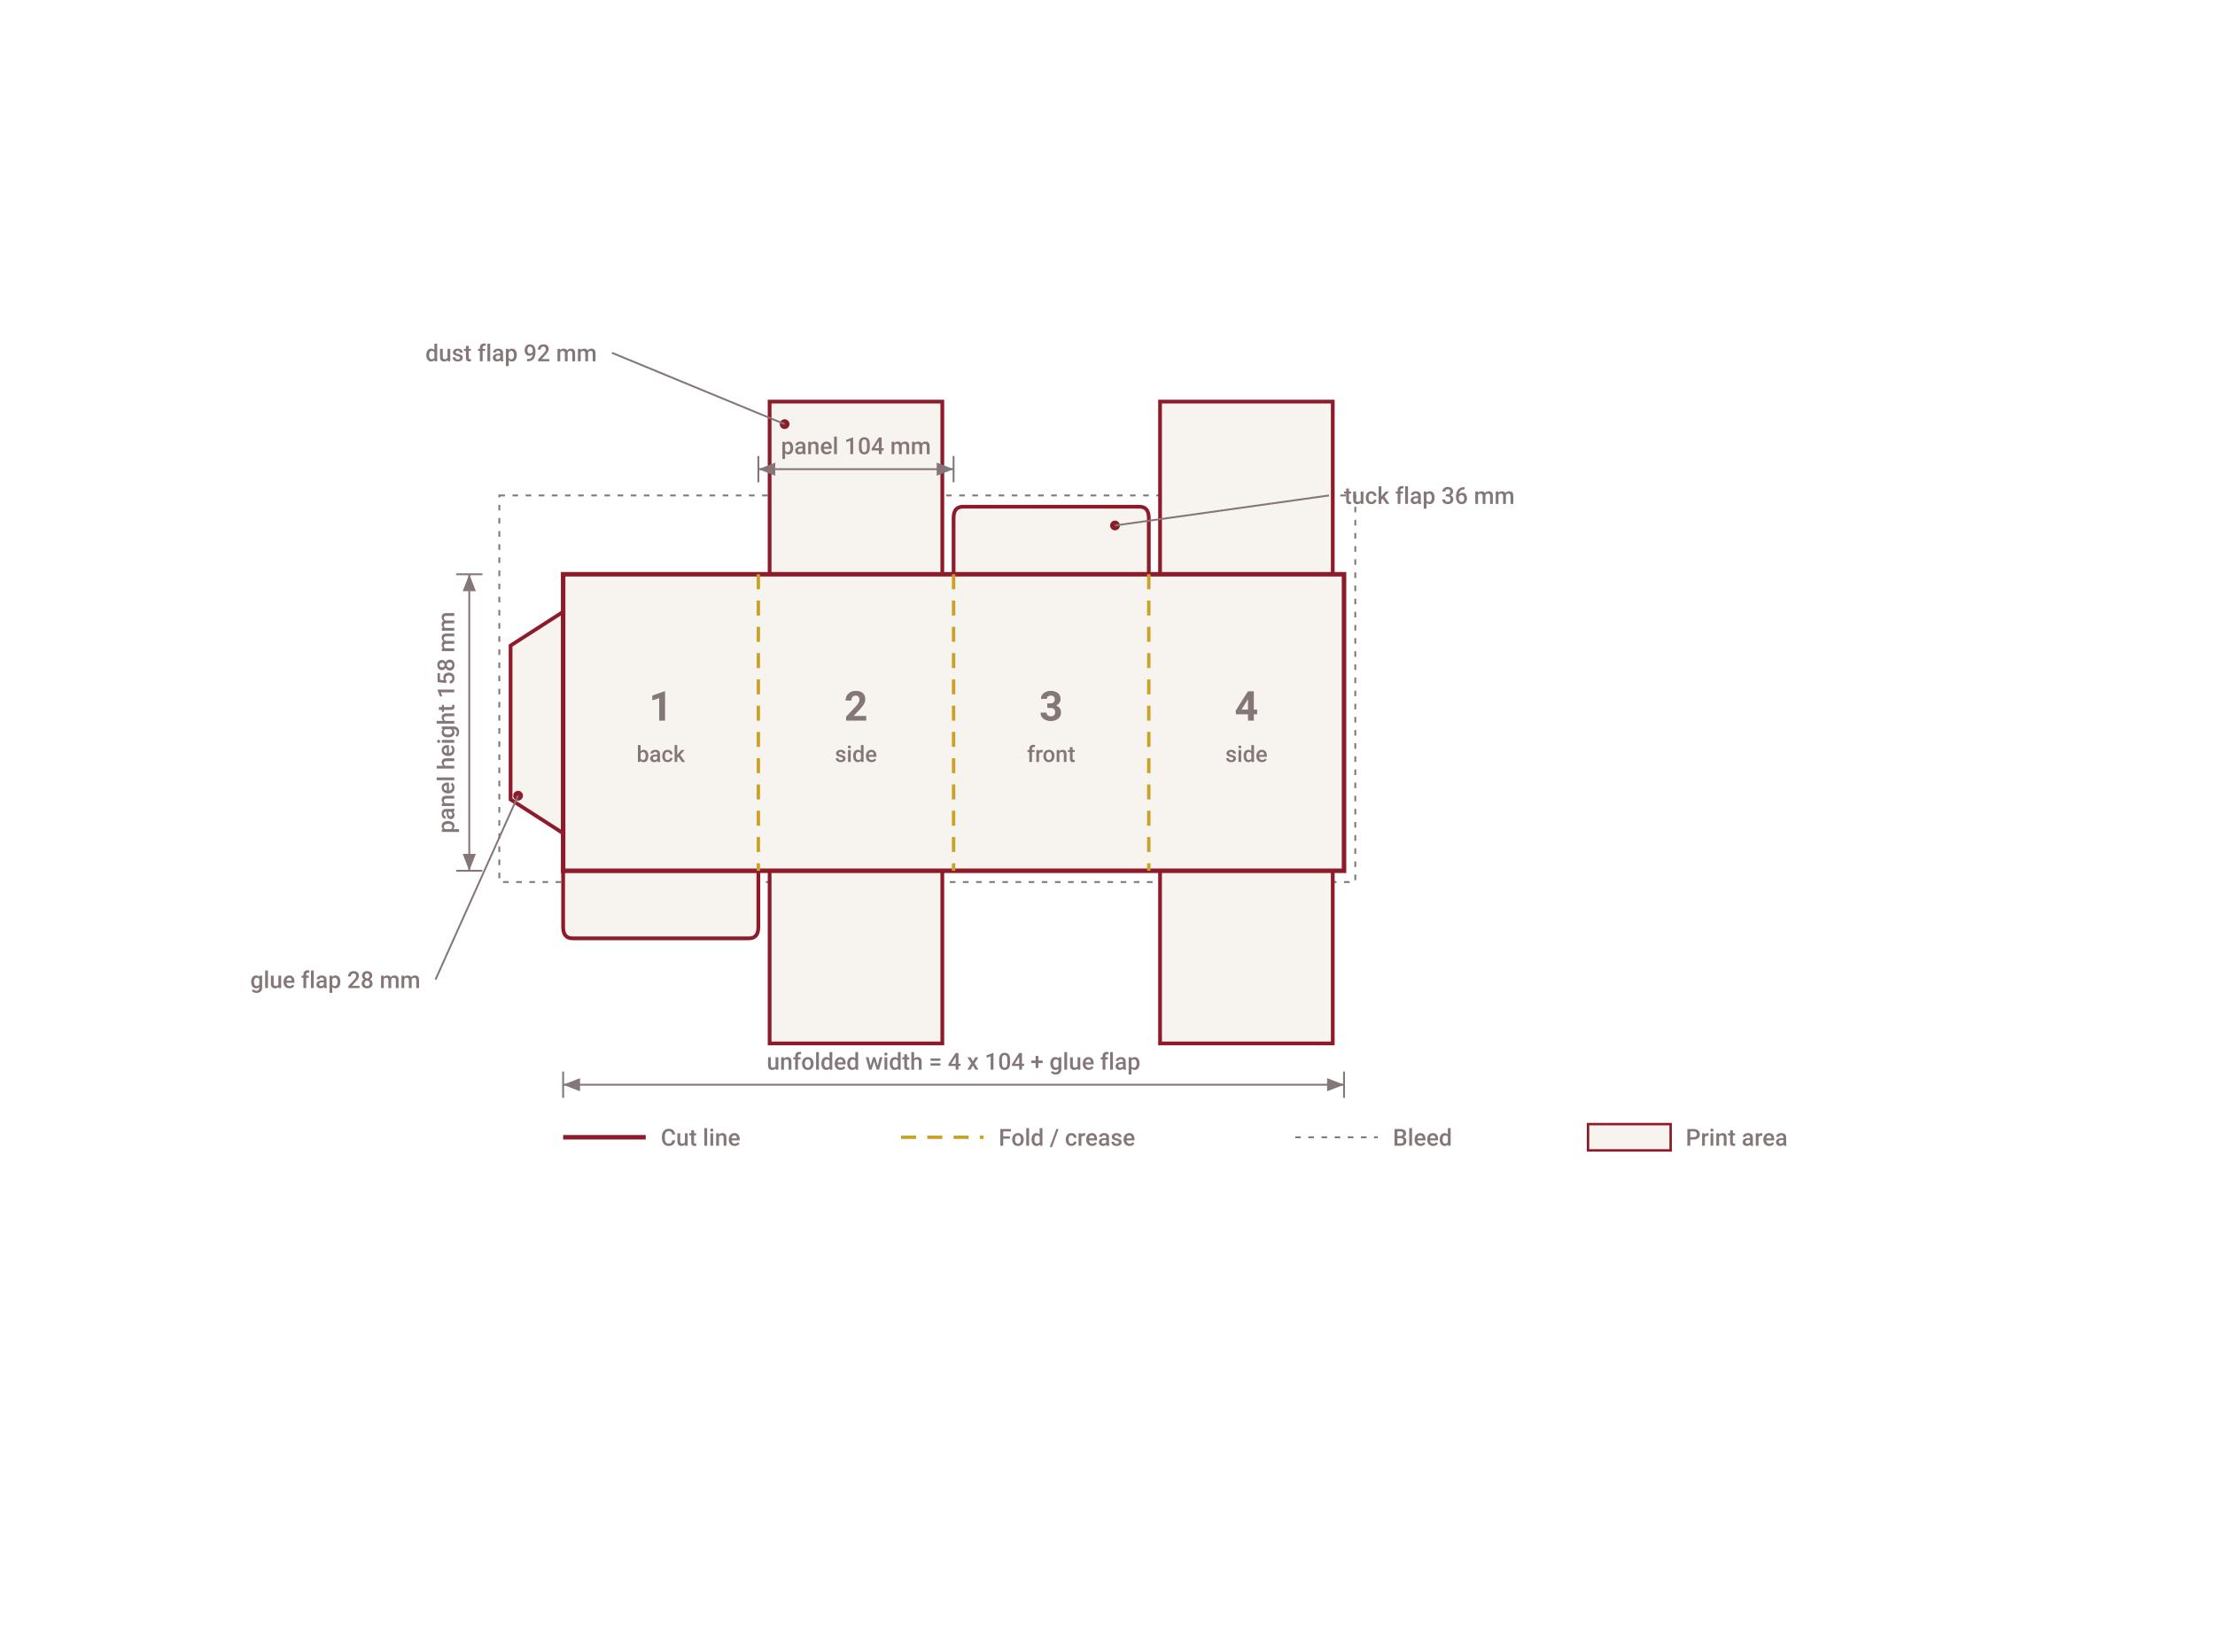
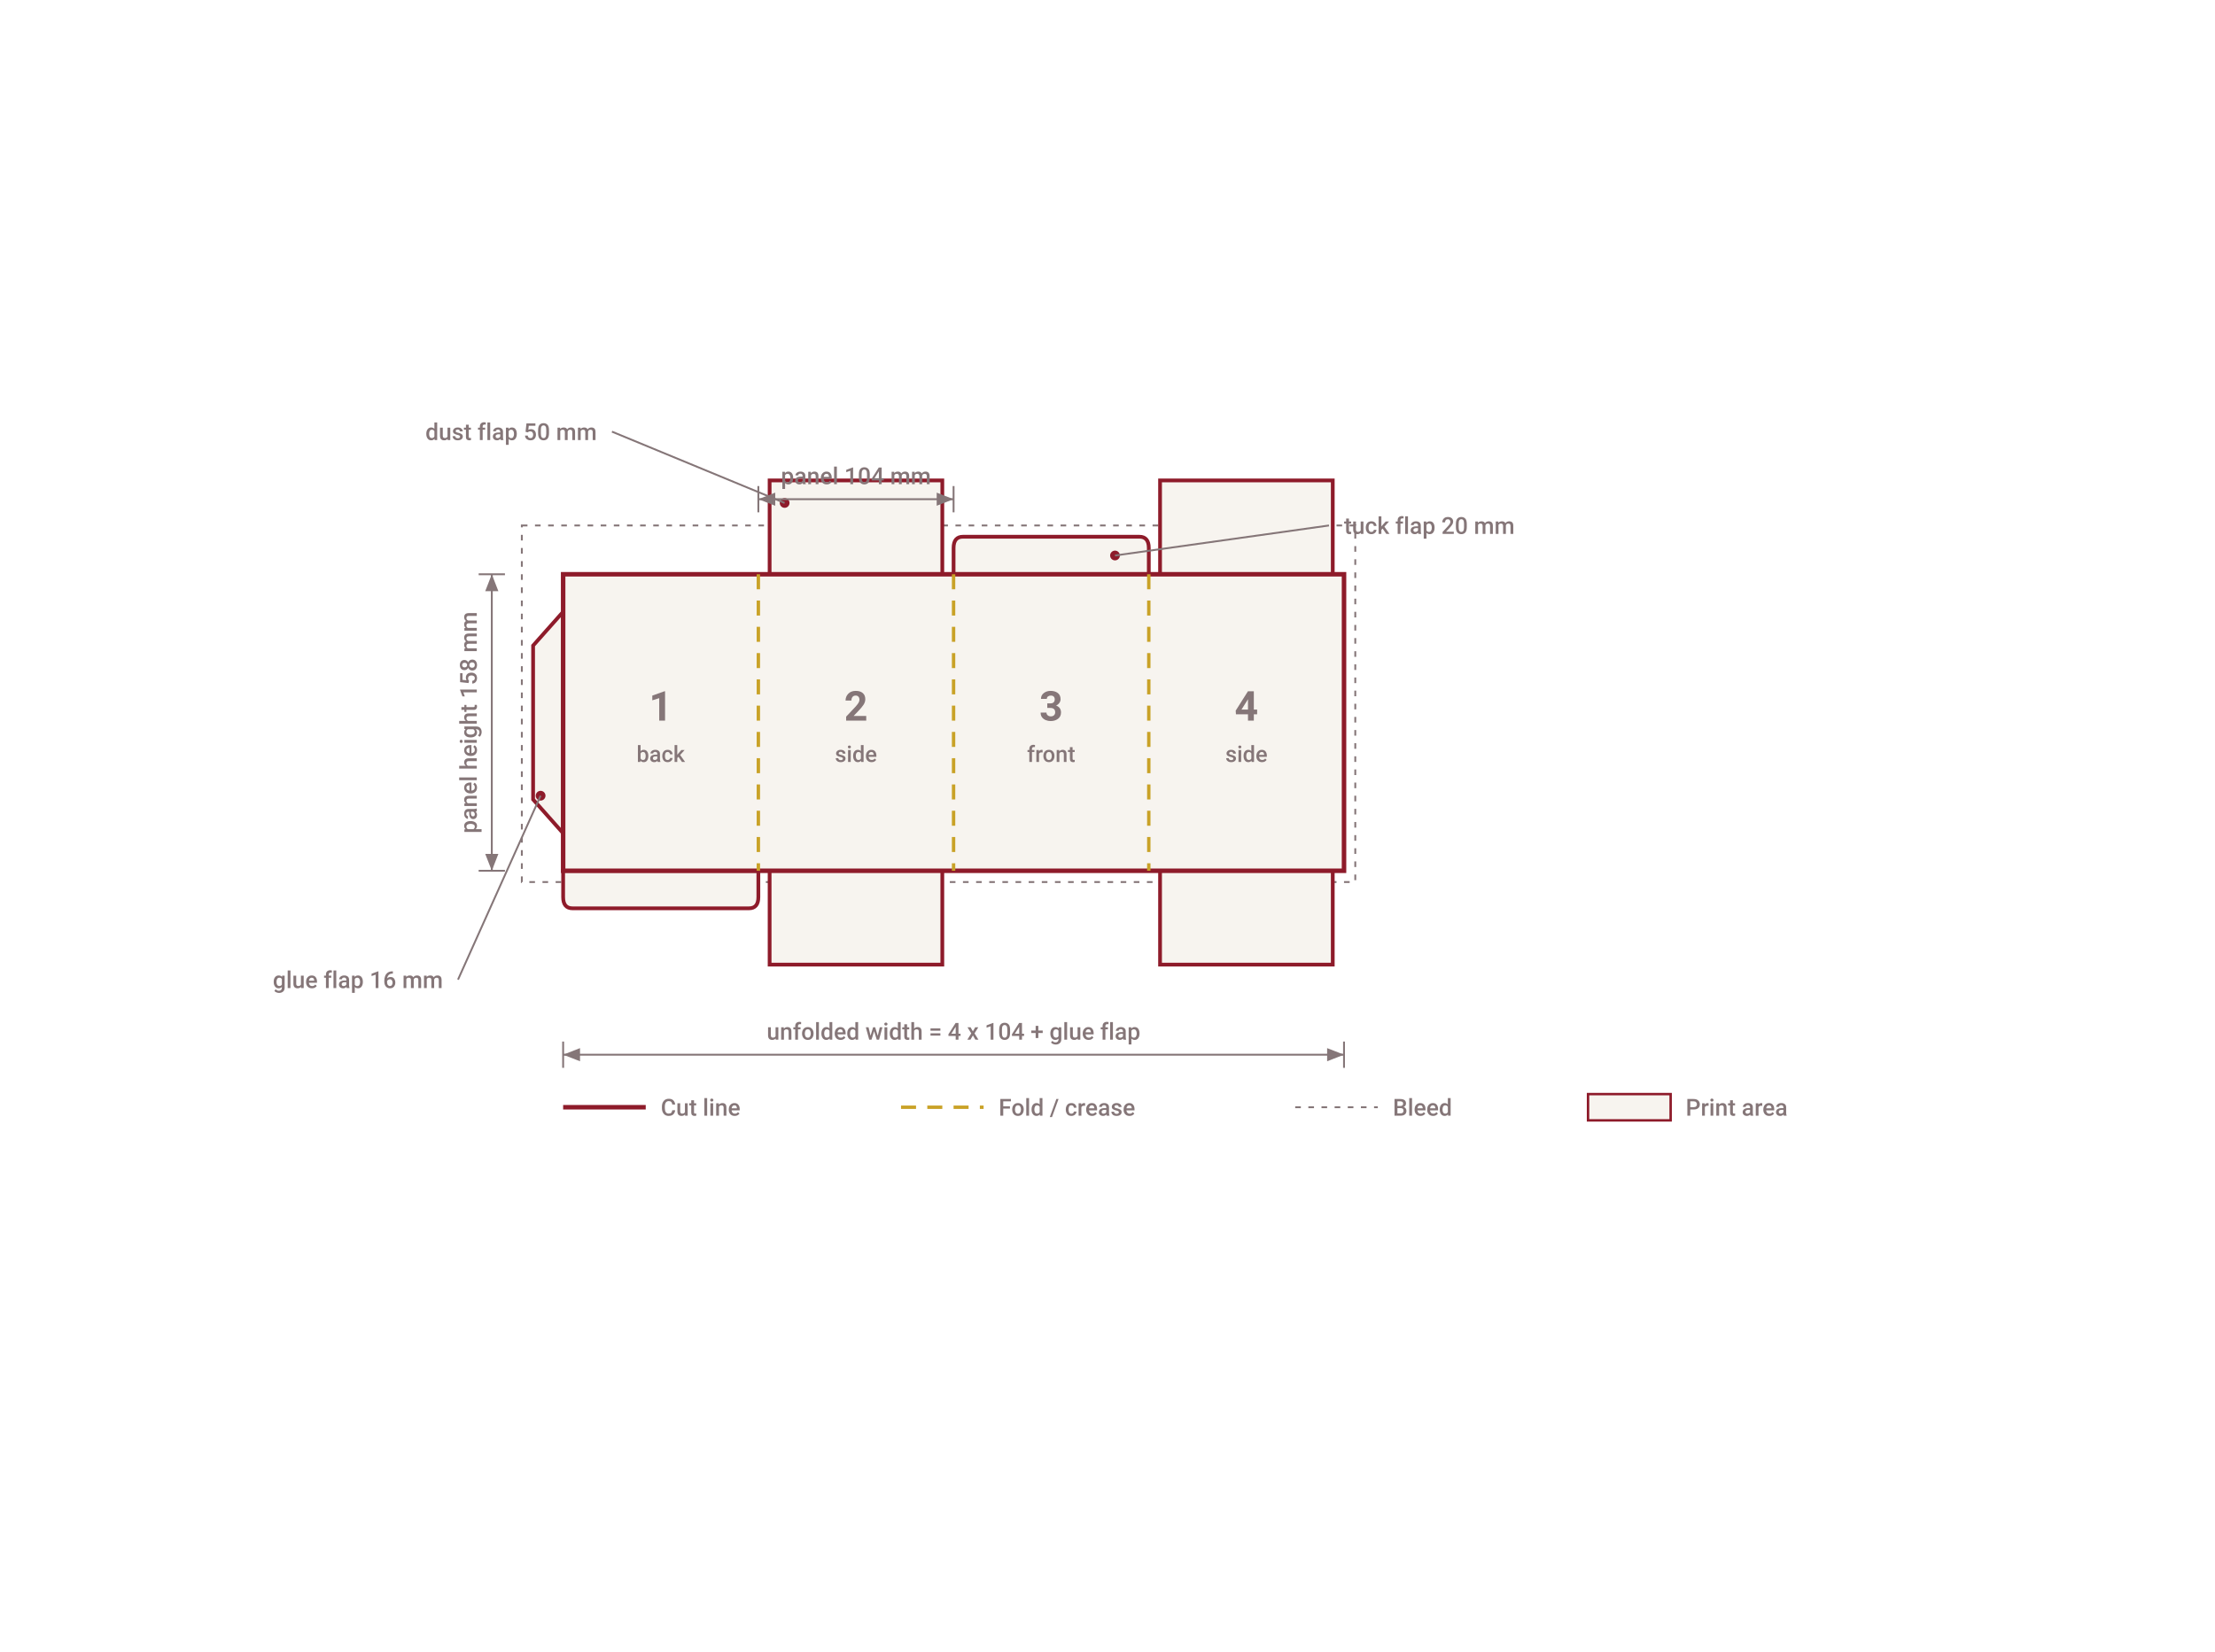
<svg xmlns="http://www.w3.org/2000/svg" viewBox="0 0 1180 880" width="1180" height="880" role="img" aria-labelledby="ttl dsc">
  <g transform="translate(300.0,306.0)">
    <g id="dl-bleed">
-       <rect x="-34.0" y="-42.0" width="456.0" height="206.0" fill="none" stroke="#857678" stroke-width="1" stroke-dasharray="3 4" />
+       <rect x="-22.0" y="-26.0" width="444.0" height="190.0" fill="none" stroke="#857678" stroke-width="1" stroke-dasharray="3 4" />
      <g id="dl-dust">
-         <path d="M 110.0 0.0 L 110.0 -92.0 L 202.0 -92.0 L 202.0 0.0" fill="#F7F4EF" stroke="#8E1B2A" stroke-width="2" />
-         <path d="M 110.0 158.0 L 110.0 250.0 L 202.0 250.0 L 202.0 158.0" fill="#F7F4EF" stroke="#8E1B2A" stroke-width="2" />
-         <path d="M 318.0 0.0 L 318.0 -92.0 L 410.0 -92.0 L 410.0 0.0" fill="#F7F4EF" stroke="#8E1B2A" stroke-width="2" />
-         <path d="M 318.0 158.0 L 318.0 250.0 L 410.0 250.0 L 410.0 158.0" fill="#F7F4EF" stroke="#8E1B2A" stroke-width="2" />
+         <path d="M 110.0 0.0 L 110.0 -50.0 L 202.0 -50.0 L 202.0 0.0" fill="#F7F4EF" stroke="#8E1B2A" stroke-width="2" />
+         <path d="M 110.0 158.0 L 110.0 208.0 L 202.0 208.0 L 202.0 158.0" fill="#F7F4EF" stroke="#8E1B2A" stroke-width="2" />
+         <path d="M 318.0 0.0 L 318.0 -50.0 L 410.0 -50.0 L 410.0 0.0" fill="#F7F4EF" stroke="#8E1B2A" stroke-width="2" />
+         <path d="M 318.0 158.0 L 318.0 208.0 L 410.0 208.0 L 410.0 158.0" fill="#F7F4EF" stroke="#8E1B2A" stroke-width="2" />
        <g id="dl-tuck">
-           <path id="tuckflap" d="M 208.0 0.0 L 208.0 -30.0 Q 208.0 -36.0 213.0 -36.0 L 307.0 -36.0 Q 312.0 -36.0 312.0 -30.0 L 312.0 0.0 Z" fill="#F7F4EF" stroke="#8E1B2A" stroke-width="2" />
+           <path id="tuckflap" d="M 208.0 0.0 L 208.0 -14.0 Q 208.0 -20.0 213.0 -20.0 L 307.0 -20.0 Q 312.0 -20.0 312.0 -14.0 L 312.0 0.0 Z" fill="#F7F4EF" stroke="#8E1B2A" stroke-width="2" />
          <g id="dl-tuck2">
-             <path d="M 0.0 158.0 L 0.0 188.0 Q 0.0 194.0 5.0 194.0 L 99.0 194.0 Q 104.0 194.0 104.0 188.0 L 104.0 158.0 Z" fill="#F7F4EF" stroke="#8E1B2A" stroke-width="2" />
+             <path d="M 0.0 158.0 L 0.0 172.0 Q 0.0 178.0 5.0 178.0 L 99.0 178.0 Q 104.0 178.0 104.0 172.0 L 104.0 158.0 Z" fill="#F7F4EF" stroke="#8E1B2A" stroke-width="2" />
            <g id="dl-glue">
-               <polygon points="0.0,20.0 -28.0,38.0 -28.0,120.0 0.0,138.0" fill="#F7F4EF" stroke="#8E1B2A" stroke-width="2" />
+               <polygon points="0.0,20.0 -16.0,38.0 -16.0,120.0 0.0,138.0" fill="#F7F4EF" stroke="#8E1B2A" stroke-width="2" />
              <g id="dl-panels">
                <rect x="0.0" y="0.0" width="416.0" height="158.0" fill="#F7F4EF" stroke="#8E1B2A" stroke-width="2.4" />
                <g id="dl-creases">
                  <line x1="104.0" y1="0.0" x2="104.0" y2="158.0" stroke="#C9A227" stroke-width="1.8" stroke-dasharray="8 6" />
                  <line x1="208.0" y1="0.0" x2="208.0" y2="158.0" stroke="#C9A227" stroke-width="1.8" stroke-dasharray="8 6" />
                  <line x1="312.0" y1="0.0" x2="312.0" y2="158.0" stroke="#C9A227" stroke-width="1.8" stroke-dasharray="8 6" />
                  <g id="dl-labels">
                    <text x="52.0" y="78.0" font-family="system-ui,-apple-system,'Segoe UI',Roboto,Arial,sans-serif" font-size="22" font-weight="600" fill="#857678" text-anchor="middle">1</text>
                    <text x="52.0" y="100.0" font-family="system-ui,-apple-system,'Segoe UI',Roboto,Arial,sans-serif" font-size="12" font-weight="500" fill="#857678" text-anchor="middle">back</text>
                    <text x="156.0" y="78.0" font-family="system-ui,-apple-system,'Segoe UI',Roboto,Arial,sans-serif" font-size="22" font-weight="600" fill="#857678" text-anchor="middle">2</text>
                    <text x="156.0" y="100.0" font-family="system-ui,-apple-system,'Segoe UI',Roboto,Arial,sans-serif" font-size="12" font-weight="500" fill="#857678" text-anchor="middle">side</text>
                    <text x="260.0" y="78.0" font-family="system-ui,-apple-system,'Segoe UI',Roboto,Arial,sans-serif" font-size="22" font-weight="600" fill="#857678" text-anchor="middle">3</text>
                    <text x="260.0" y="100.0" font-family="system-ui,-apple-system,'Segoe UI',Roboto,Arial,sans-serif" font-size="12" font-weight="500" fill="#857678" text-anchor="middle">front</text>
                    <text x="364.0" y="78.0" font-family="system-ui,-apple-system,'Segoe UI',Roboto,Arial,sans-serif" font-size="22" font-weight="600" fill="#857678" text-anchor="middle">4</text>
                    <text x="364.0" y="100.0" font-family="system-ui,-apple-system,'Segoe UI',Roboto,Arial,sans-serif" font-size="12" font-weight="500" fill="#857678" text-anchor="middle">side</text>
                    <g id="dl-leaders">
-                       <circle cx="118.0" cy="-80.0" r="2.6" fill="#8E1B2A" />
-                       <path d="M 118.0 -80.0 L 26.0 -118.0" fill="none" stroke="#857678" stroke-width="1" />
-                       <text x="18.0" y="-113.5" font-family="system-ui,-apple-system,'Segoe UI',Roboto,Arial,sans-serif" font-size="12.5" font-weight="500" fill="#857678" text-anchor="end">dust flap 92 mm</text>
-                       <circle cx="294.0" cy="-26.0" r="2.6" fill="#8E1B2A" />
-                       <path d="M 294.0 -26.0 L 408.0 -42.0" fill="none" stroke="#857678" stroke-width="1" />
-                       <text x="416.0" y="-37.5" font-family="system-ui,-apple-system,'Segoe UI',Roboto,Arial,sans-serif" font-size="12.5" font-weight="500" fill="#857678" text-anchor="start">tuck flap 36 mm</text>
-                       <circle cx="-24.0" cy="118.0" r="2.6" fill="#8E1B2A" />
-                       <path d="M -24.0 118.0 L -68.0 216.0" fill="none" stroke="#857678" stroke-width="1" />
-                       <text x="-76.0" y="220.5" font-family="system-ui,-apple-system,'Segoe UI',Roboto,Arial,sans-serif" font-size="12.5" font-weight="500" fill="#857678" text-anchor="end">glue flap 28 mm</text>
+                       <circle cx="118.0" cy="-38.0" r="2.6" fill="#8E1B2A" />
+                       <path d="M 118.0 -38.0 L 26.0 -76.0" fill="none" stroke="#857678" stroke-width="1" />
+                       <text x="18.0" y="-71.5" font-family="system-ui,-apple-system,'Segoe UI',Roboto,Arial,sans-serif" font-size="12.5" font-weight="500" fill="#857678" text-anchor="end">dust flap 50 mm</text>
+                       <circle cx="294.0" cy="-10.0" r="2.6" fill="#8E1B2A" />
+                       <path d="M 294.0 -10.0 L 408.0 -26.0" fill="none" stroke="#857678" stroke-width="1" />
+                       <text x="416.0" y="-21.5" font-family="system-ui,-apple-system,'Segoe UI',Roboto,Arial,sans-serif" font-size="12.5" font-weight="500" fill="#857678" text-anchor="start">tuck flap 20 mm</text>
+                       <circle cx="-12.0" cy="118.0" r="2.6" fill="#8E1B2A" />
+                       <path d="M -12.0 118.0 L -56.0 216.0" fill="none" stroke="#857678" stroke-width="1" />
+                       <text x="-64.0" y="220.5" font-family="system-ui,-apple-system,'Segoe UI',Roboto,Arial,sans-serif" font-size="12.5" font-weight="500" fill="#857678" text-anchor="end">glue flap 16 mm</text>
                      <g id="dl-dims">
-                         <line x1="0.0" y1="272.0" x2="416.0" y2="272.0" stroke="#857678" stroke-width="1" />
-                         <path d="M 0.0 272.0 l 9 -3.5 l 0 7 z" fill="#857678" />
-                         <line x1="0.0" y1="265.0" x2="0.0" y2="279.0" stroke="#857678" stroke-width="1" />
-                         <path d="M 416.0 272.0 l -9 -3.5 l 0 7 z" fill="#857678" />
-                         <line x1="416.0" y1="265.0" x2="416.0" y2="279.0" stroke="#857678" stroke-width="1" />
-                         <text x="208.0" y="264.0" font-family="system-ui,-apple-system,'Segoe UI',Roboto,Arial,sans-serif" font-size="12.5" font-weight="500" fill="#857678" text-anchor="middle">unfolded width = 4 x 104 + glue flap</text>
-                         <line x1="104.0" y1="-56.0" x2="208.0" y2="-56.0" stroke="#857678" stroke-width="1" />
-                         <path d="M 104.0 -56.0 l 9 -3.5 l 0 7 z" fill="#857678" />
-                         <line x1="104.0" y1="-63.0" x2="104.0" y2="-49.0" stroke="#857678" stroke-width="1" />
-                         <path d="M 208.0 -56.0 l -9 -3.5 l 0 7 z" fill="#857678" />
-                         <line x1="208.0" y1="-63.0" x2="208.0" y2="-49.0" stroke="#857678" stroke-width="1" />
-                         <text x="156.0" y="-64.0" font-family="system-ui,-apple-system,'Segoe UI',Roboto,Arial,sans-serif" font-size="12.5" font-weight="500" fill="#857678" text-anchor="middle">panel 104 mm</text>
-                         <line x1="-50.0" y1="0.0" x2="-50.0" y2="158.0" stroke="#857678" stroke-width="1" />
-                         <path d="M -50.0 0.0 l -3.5 9 l 7 0 z" fill="#857678" />
-                         <line x1="-57.0" y1="0.0" x2="-43.0" y2="0.0" stroke="#857678" stroke-width="1" />
-                         <path d="M -50.0 158.0 l -3.5 -9 l 7 0 z" fill="#857678" />
-                         <line x1="-57.0" y1="158.0" x2="-43.0" y2="158.0" stroke="#857678" stroke-width="1" />
-                         <text x="-58.0" y="79.0" font-family="system-ui,-apple-system,'Segoe UI',Roboto,Arial,sans-serif" font-size="12.5" font-weight="500" fill="#857678" text-anchor="middle" transform="rotate(-90 -58.0 79.0)">panel height 158 mm</text>
+                         <line x1="0.0" y1="256.0" x2="416.0" y2="256.0" stroke="#857678" stroke-width="1" />
+                         <path d="M 0.0 256.0 l 9 -3.5 l 0 7 z" fill="#857678" />
+                         <line x1="0.0" y1="249.0" x2="0.0" y2="263.0" stroke="#857678" stroke-width="1" />
+                         <path d="M 416.0 256.0 l -9 -3.5 l 0 7 z" fill="#857678" />
+                         <line x1="416.0" y1="249.0" x2="416.0" y2="263.0" stroke="#857678" stroke-width="1" />
+                         <text x="208.0" y="248.0" font-family="system-ui,-apple-system,'Segoe UI',Roboto,Arial,sans-serif" font-size="12.5" font-weight="500" fill="#857678" text-anchor="middle">unfolded width = 4 x 104 + glue flap</text>
+                         <line x1="104.0" y1="-40.0" x2="208.0" y2="-40.0" stroke="#857678" stroke-width="1" />
+                         <path d="M 104.0 -40.0 l 9 -3.5 l 0 7 z" fill="#857678" />
+                         <line x1="104.0" y1="-47.0" x2="104.0" y2="-33.0" stroke="#857678" stroke-width="1" />
+                         <path d="M 208.0 -40.0 l -9 -3.5 l 0 7 z" fill="#857678" />
+                         <line x1="208.0" y1="-47.0" x2="208.0" y2="-33.0" stroke="#857678" stroke-width="1" />
+                         <text x="156.0" y="-48.0" font-family="system-ui,-apple-system,'Segoe UI',Roboto,Arial,sans-serif" font-size="12.5" font-weight="500" fill="#857678" text-anchor="middle">panel 104 mm</text>
+                         <line x1="-38.0" y1="0.0" x2="-38.0" y2="158.0" stroke="#857678" stroke-width="1" />
+                         <path d="M -38.0 0.0 l -3.5 9 l 7 0 z" fill="#857678" />
+                         <line x1="-45.0" y1="0.0" x2="-31.0" y2="0.0" stroke="#857678" stroke-width="1" />
+                         <path d="M -38.0 158.0 l -3.5 -9 l 7 0 z" fill="#857678" />
+                         <line x1="-45.0" y1="158.0" x2="-31.0" y2="158.0" stroke="#857678" stroke-width="1" />
+                         <text x="-46.0" y="79.0" font-family="system-ui,-apple-system,'Segoe UI',Roboto,Arial,sans-serif" font-size="12.5" font-weight="500" fill="#857678" text-anchor="middle" transform="rotate(-90 -46.0 79.0)">panel height 158 mm</text>
                        <g id="dl-legend">
-                           <line x1="0.0" y1="300.0" x2="44.0" y2="300.0" stroke="#8E1B2A" stroke-width="2.4" />
-                           <text x="52.0" y="304.5" font-family="system-ui,-apple-system,'Segoe UI',Roboto,Arial,sans-serif" font-size="12.5" font-weight="500" fill="#857678" text-anchor="start">Cut line</text>
-                           <line x1="180.0" y1="300.0" x2="224.0" y2="300.0" stroke="#C9A227" stroke-width="1.8" stroke-dasharray="8 6" />
-                           <text x="232.0" y="304.5" font-family="system-ui,-apple-system,'Segoe UI',Roboto,Arial,sans-serif" font-size="12.5" font-weight="500" fill="#857678" text-anchor="start">Fold / crease</text>
-                           <line x1="390.0" y1="300.0" x2="434.0" y2="300.0" stroke="#857678" stroke-width="1" stroke-dasharray="3 4" />
-                           <text x="442.0" y="304.5" font-family="system-ui,-apple-system,'Segoe UI',Roboto,Arial,sans-serif" font-size="12.5" font-weight="500" fill="#857678" text-anchor="start">Bleed</text>
-                           <rect x="546.0" y="293.0" width="44" height="14" fill="#F7F4EF" stroke="#8E1B2A" stroke-width="1.3" />
-                           <text x="598.0" y="304.5" font-family="system-ui,-apple-system,'Segoe UI',Roboto,Arial,sans-serif" font-size="12.5" font-weight="500" fill="#857678" text-anchor="start">Print area</text>
+                           <line x1="0.0" y1="284.0" x2="44.0" y2="284.0" stroke="#8E1B2A" stroke-width="2.4" />
+                           <text x="52.0" y="288.5" font-family="system-ui,-apple-system,'Segoe UI',Roboto,Arial,sans-serif" font-size="12.5" font-weight="500" fill="#857678" text-anchor="start">Cut line</text>
+                           <line x1="180.0" y1="284.0" x2="224.0" y2="284.0" stroke="#C9A227" stroke-width="1.8" stroke-dasharray="8 6" />
+                           <text x="232.0" y="288.5" font-family="system-ui,-apple-system,'Segoe UI',Roboto,Arial,sans-serif" font-size="12.5" font-weight="500" fill="#857678" text-anchor="start">Fold / crease</text>
+                           <line x1="390.0" y1="284.0" x2="434.0" y2="284.0" stroke="#857678" stroke-width="1" stroke-dasharray="3 4" />
+                           <text x="442.0" y="288.5" font-family="system-ui,-apple-system,'Segoe UI',Roboto,Arial,sans-serif" font-size="12.5" font-weight="500" fill="#857678" text-anchor="start">Bleed</text>
+                           <rect x="546.0" y="277.0" width="44" height="14" fill="#F7F4EF" stroke="#8E1B2A" stroke-width="1.3" />
+                           <text x="598.0" y="288.5" font-family="system-ui,-apple-system,'Segoe UI',Roboto,Arial,sans-serif" font-size="12.5" font-weight="500" fill="#857678" text-anchor="start">Print area</text>
                        </g>
                      </g>
                    </g>
                  </g>
                </g>
              </g>
            </g>
          </g>
        </g>
      </g>
    </g>
  </g>
</svg>
